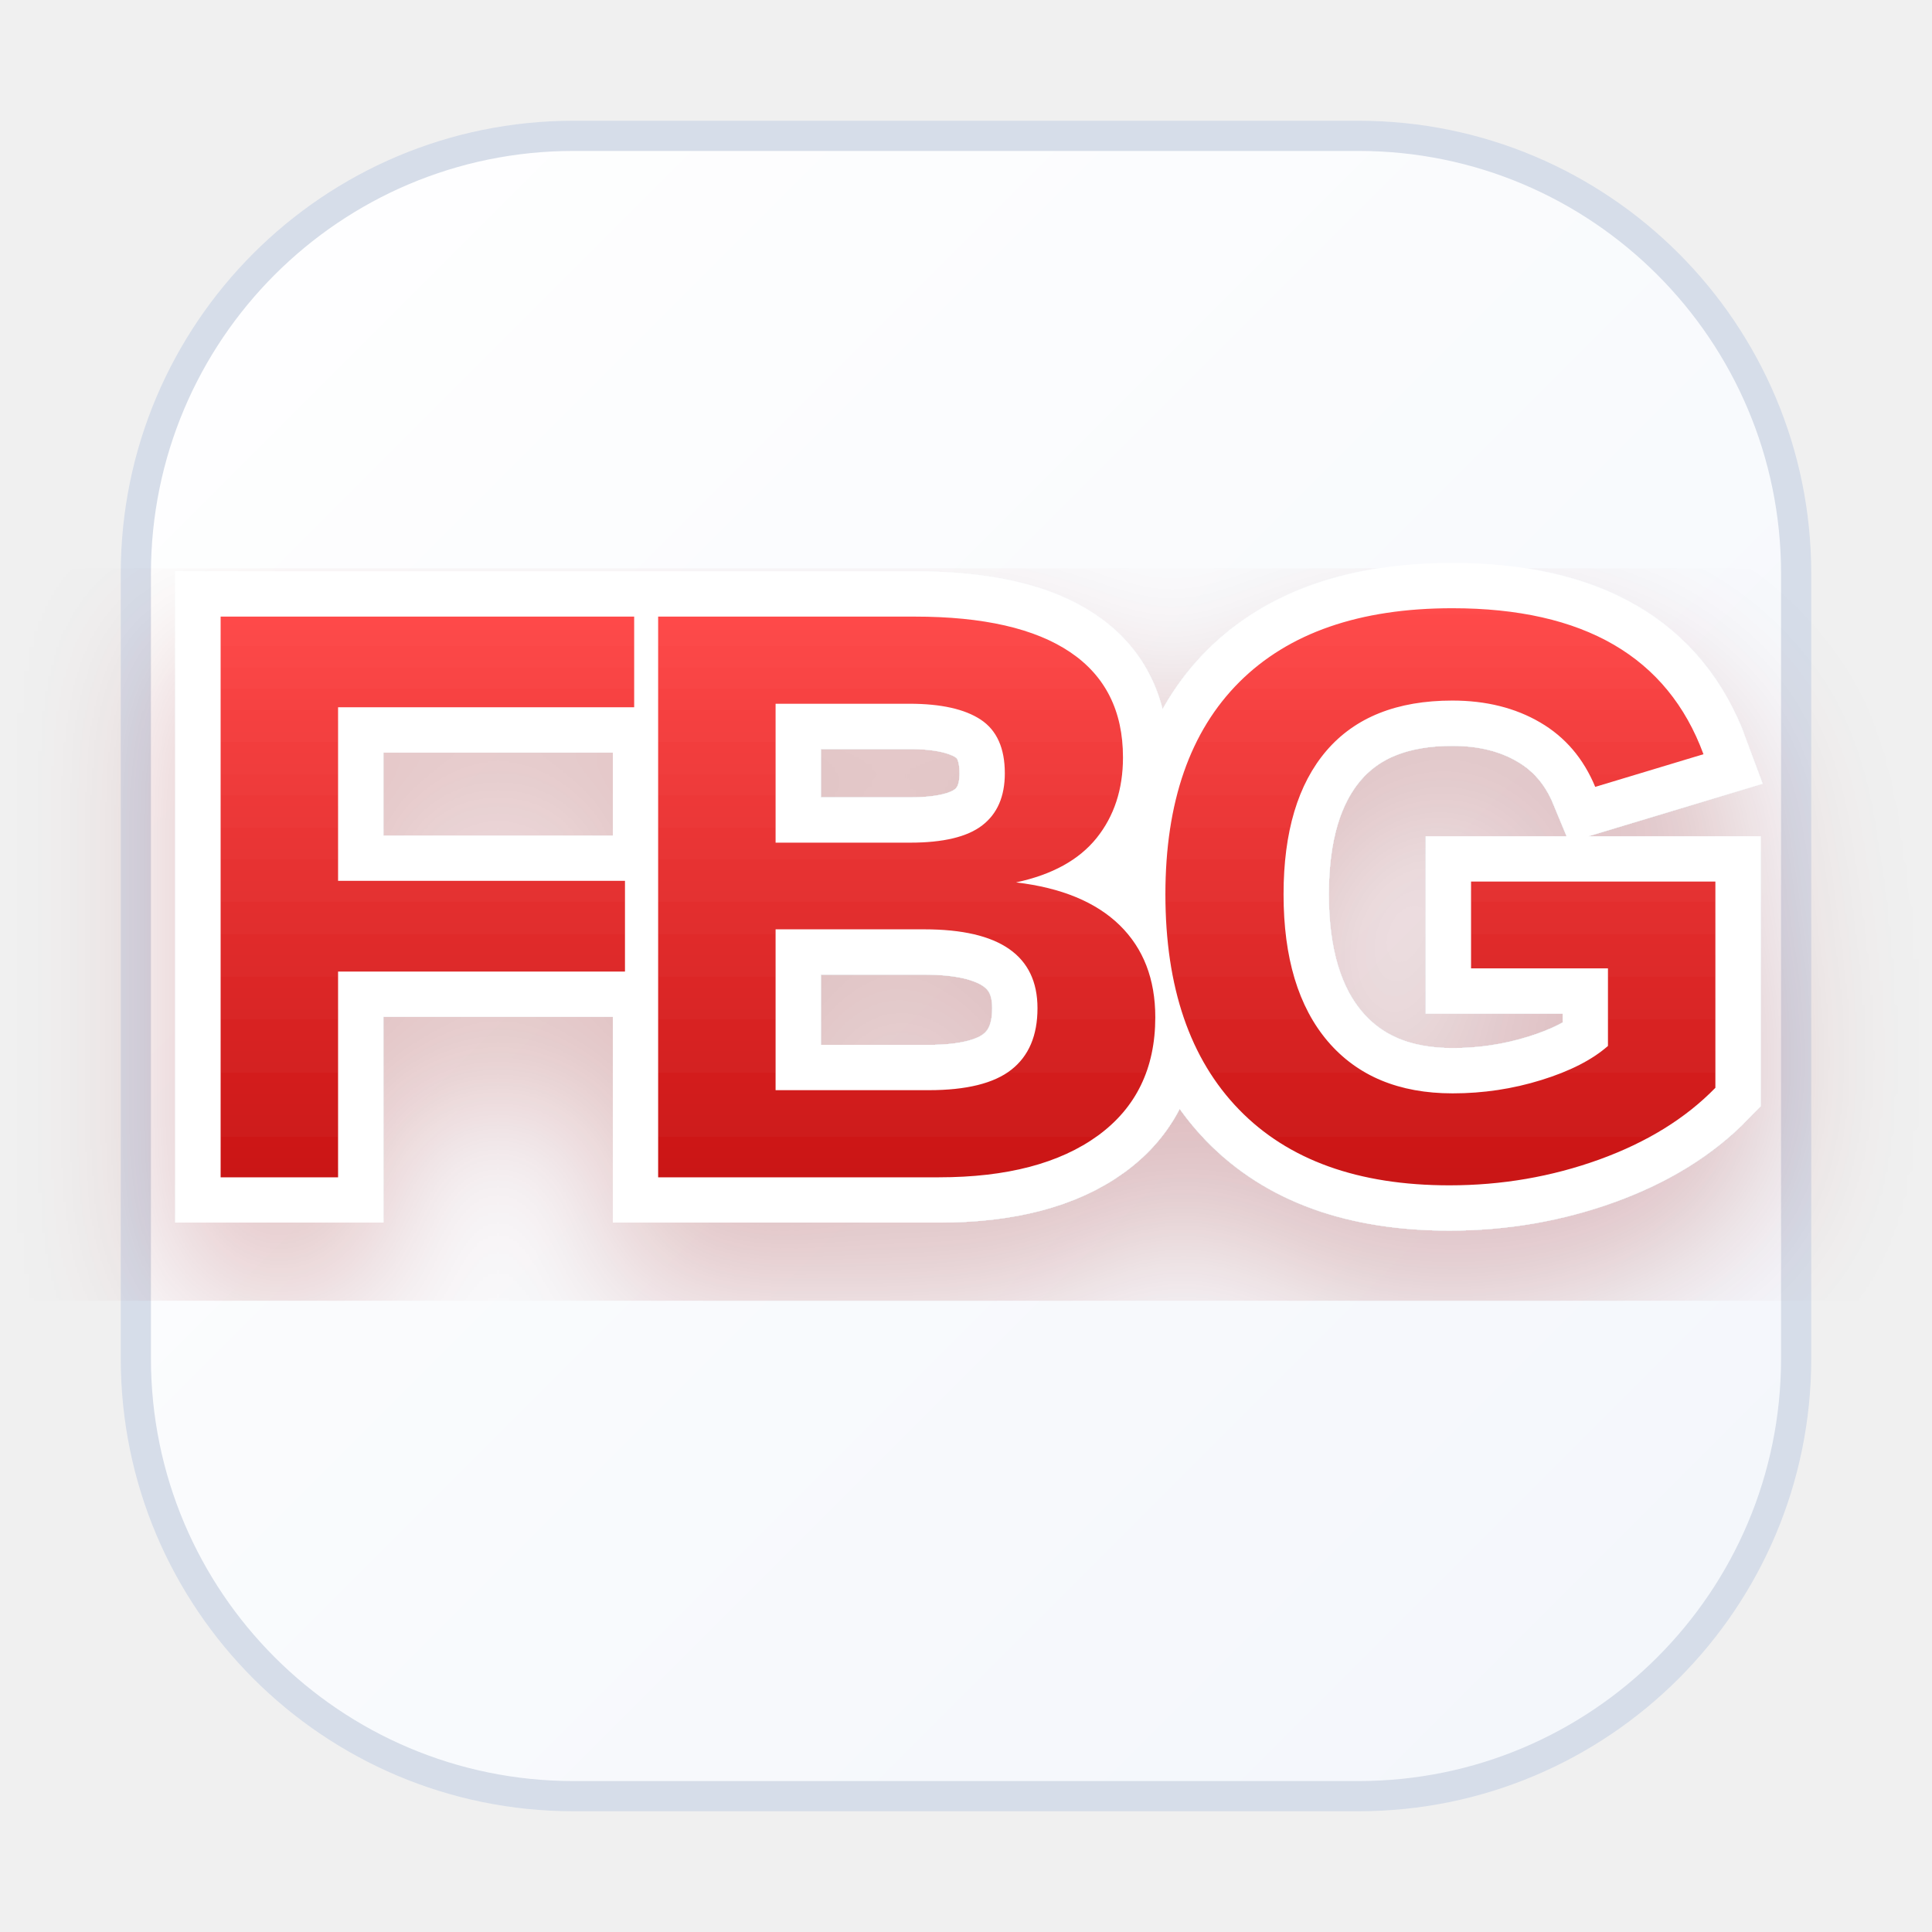
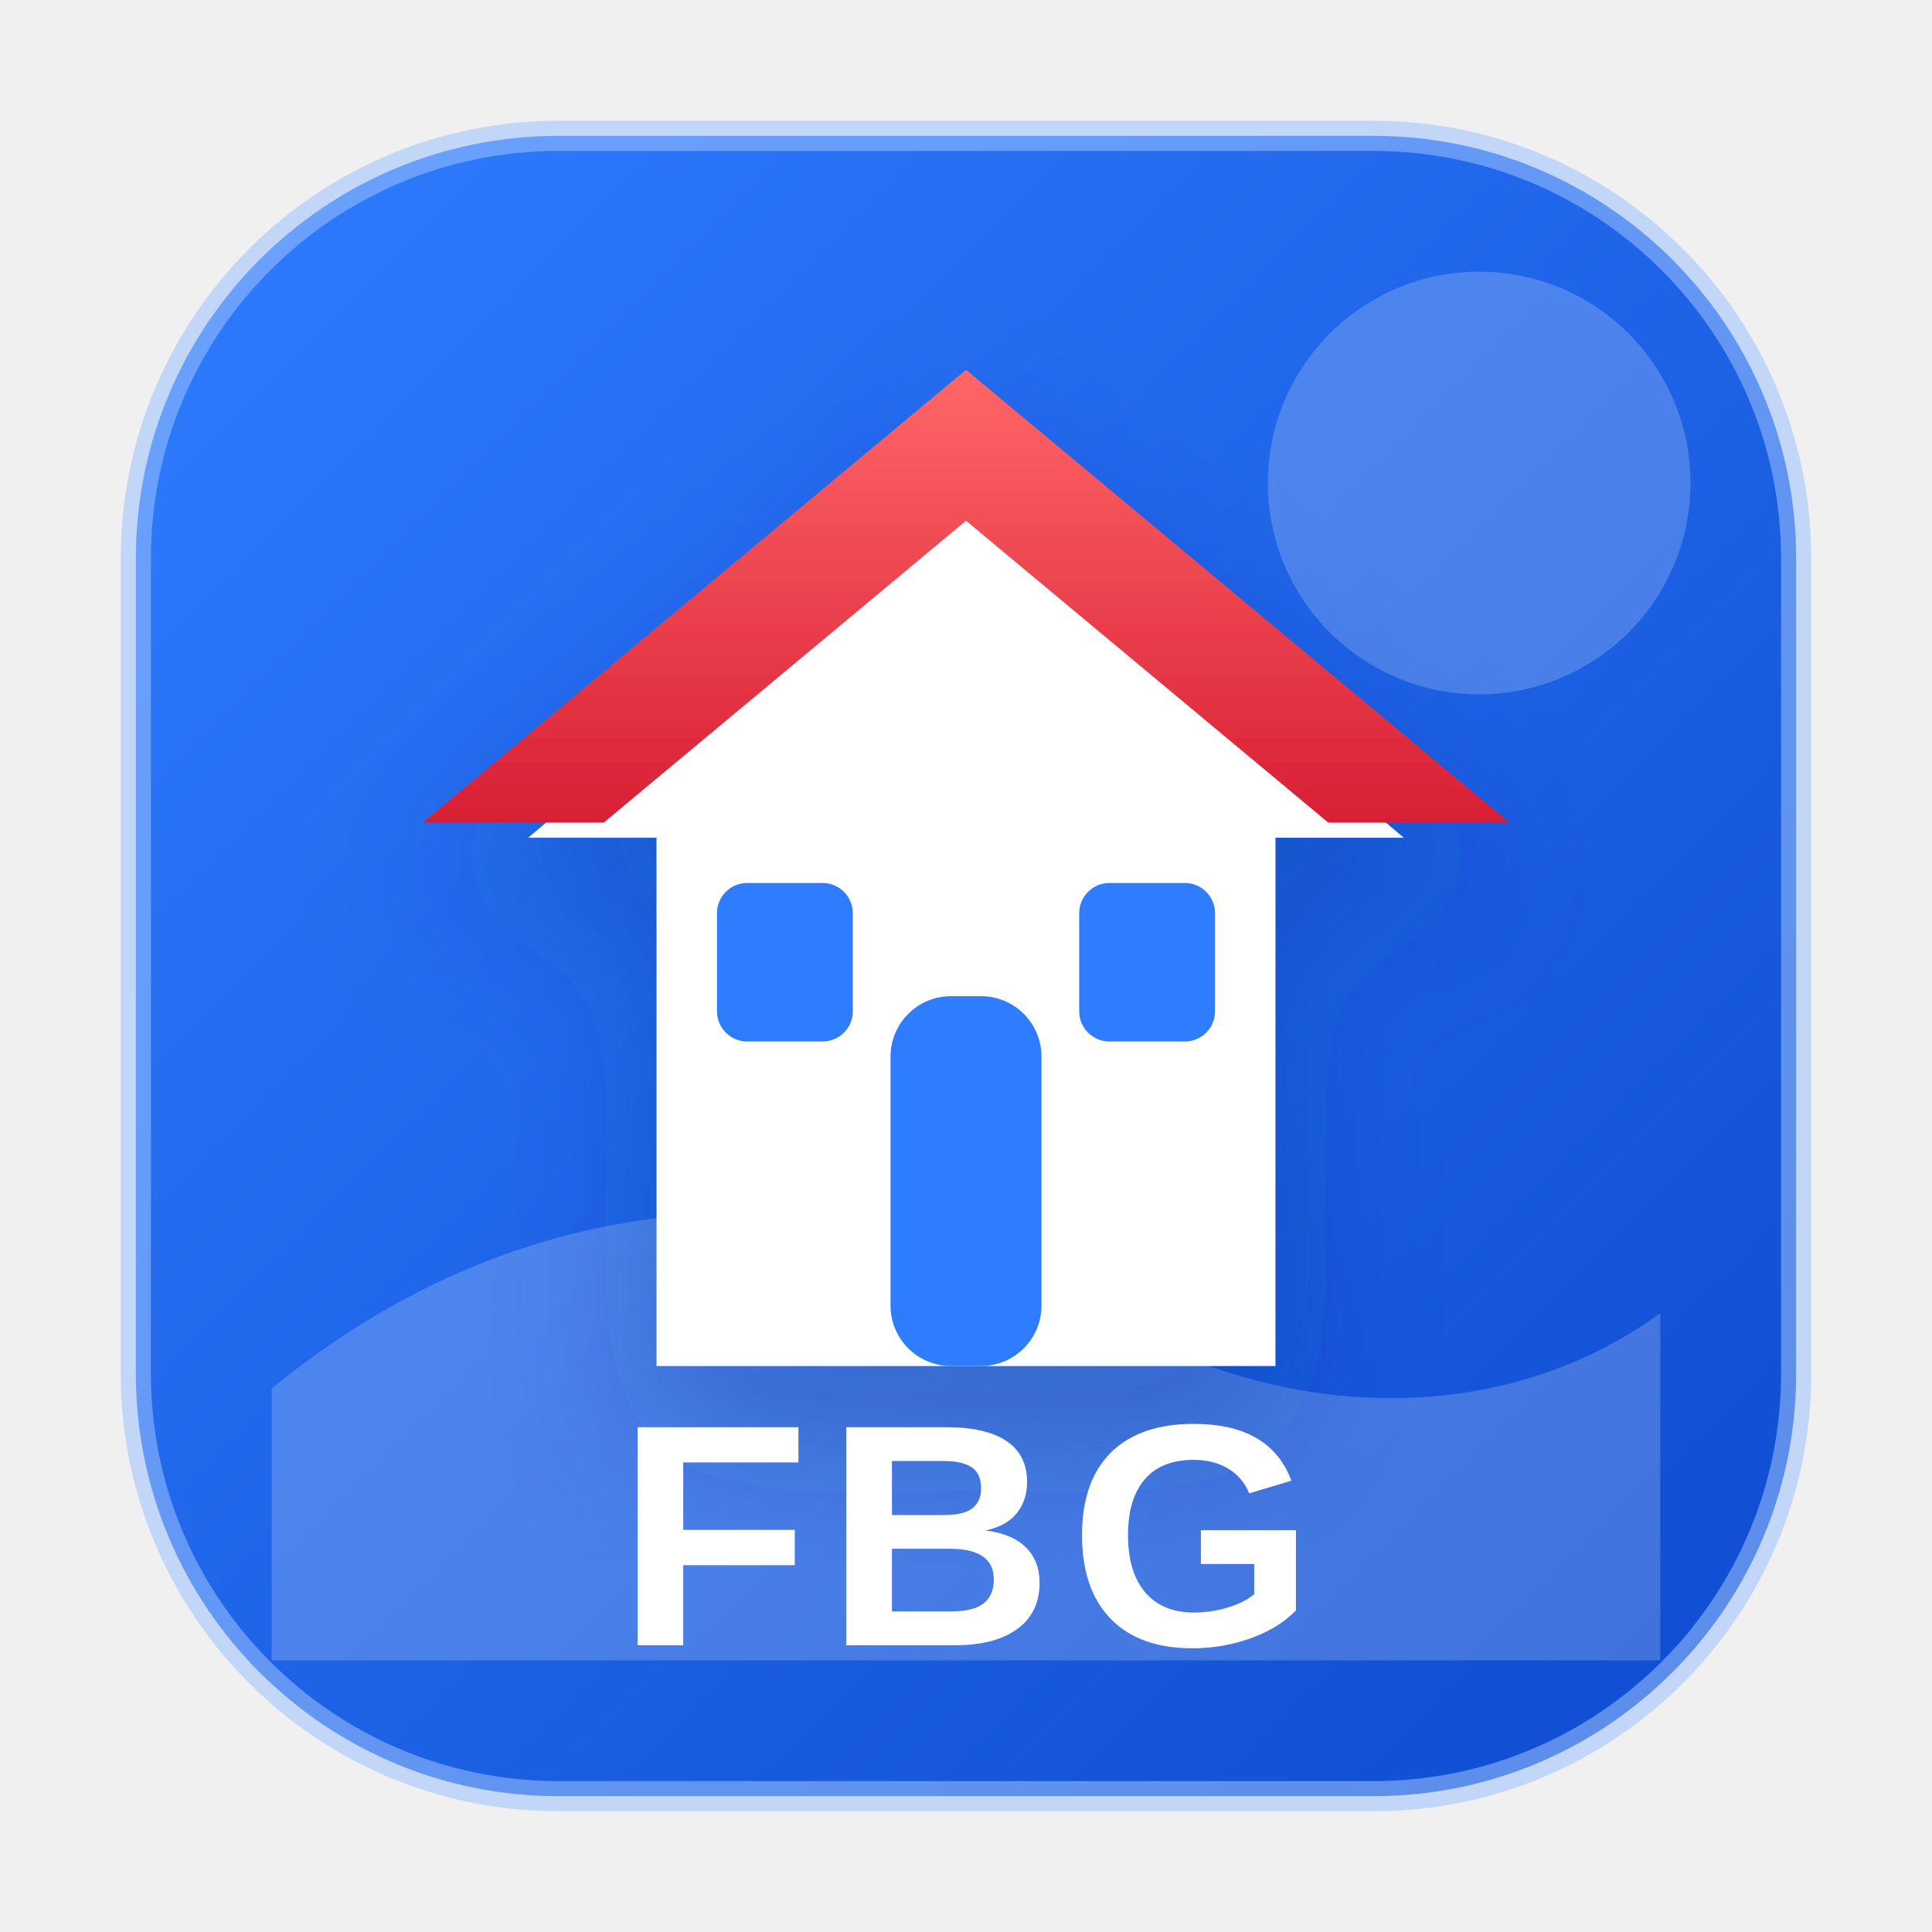
- <svg xmlns="http://www.w3.org/2000/svg" viewBox="0 0 256 256" role="img" aria-label="FBG favicon">
+ <svg xmlns="http://www.w3.org/2000/svg" viewBox="0 0 256 256" role="img" aria-label="FBG house favicon">
  <defs>
    <linearGradient id="bg" x1="0" y1="0" x2="1" y2="1">
-       <stop offset="0" stop-color="#ffffff" />
-       <stop offset="1" stop-color="#f3f6fb" />
+       <stop offset="0" stop-color="#2f7cff" />
+       <stop offset="1" stop-color="#0e4bcf" />
    </linearGradient>
-     <linearGradient id="accent" x1="0" y1="0" x2="0" y2="1">
-       <stop offset="0" stop-color="#ff4b4b" />
-       <stop offset="1" stop-color="#c91515" />
+     <linearGradient id="roof" x1="0" y1="0" x2="0" y2="1">
+       <stop offset="0" stop-color="#ff6767" />
+       <stop offset="1" stop-color="#d81f35" />
    </linearGradient>
    <filter id="shadow" x="-20%" y="-20%" width="140%" height="140%">
-       <feDropShadow dx="0" dy="10" stdDeviation="10" flood-color="#8b0d0d" flood-opacity="0.24" />
+       <feDropShadow dx="0" dy="10" stdDeviation="10" flood-color="#0a2f87" flood-opacity="0.28" />
    </filter>
  </defs>
-   <rect x="18" y="18" width="220" height="220" rx="58" fill="url(#bg)" />
-   <rect x="18" y="18" width="220" height="220" rx="58" fill="none" stroke="#d6dde9" stroke-width="4" />
+   <rect x="18" y="18" width="220" height="220" rx="56" fill="url(#bg)" />
+   <rect x="18" y="18" width="220" height="220" rx="56" fill="none" stroke="#9cc1ff" stroke-width="4" opacity="0.55" />
+   <g opacity="0.2">
+     <circle cx="196" cy="64" r="28" fill="#ffffff" />
+     <path d="M36 184 C70 156, 112 154, 146 174 C168 188, 198 190, 220 174 L220 220 L36 220 Z" fill="#ffffff" />
+   </g>
  <g filter="url(#shadow)">
-     <text x="128" y="156" text-anchor="middle" font-family="Arial Black, Arial, sans-serif" font-size="108" font-weight="900" letter-spacing="-8" fill="url(#accent)" stroke="#ffffff" stroke-width="12" paint-order="stroke fill">FBG</text>
+     <path d="M128 62 70 111h17v70h82v-70h17z" fill="#ffffff" />
+     <path d="M128 49 56 109h24l48-40 48 40h24z" fill="url(#roof)" />
+     <rect x="118" y="132" width="20" height="49" rx="8" fill="#2f7cff" />
+     <rect x="95" y="117" width="18" height="21" rx="4" fill="#2f7cff" />
+     <rect x="143" y="117" width="18" height="21" rx="4" fill="#2f7cff" />
  </g>
+   <text x="128" y="218" text-anchor="middle" font-family="Arial Black, Arial, sans-serif" font-size="42" font-weight="900" fill="#ffffff" letter-spacing="2">FBG</text>
</svg>
